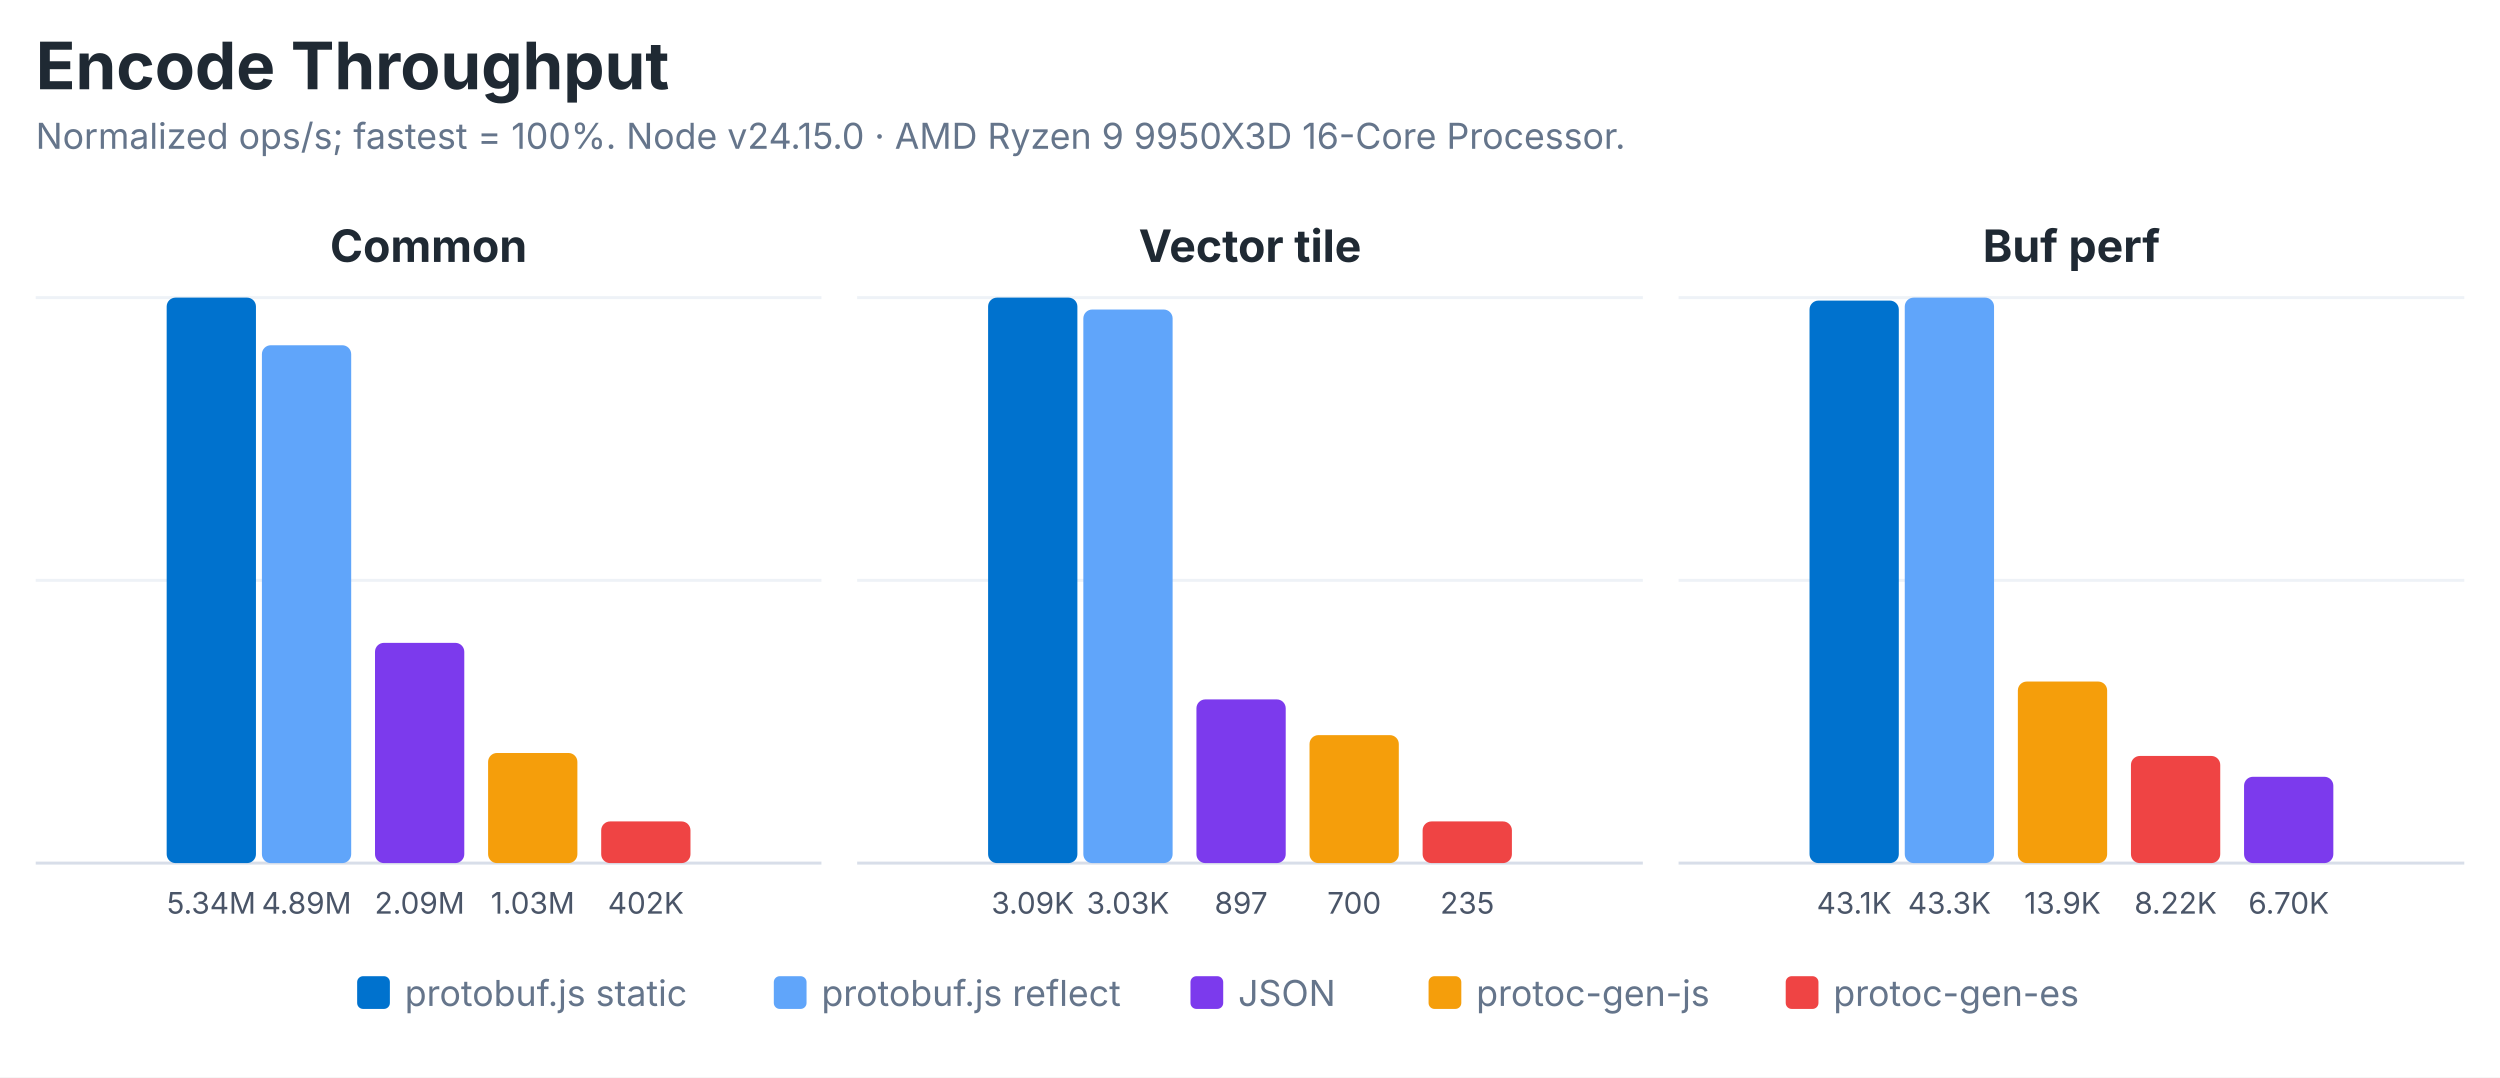
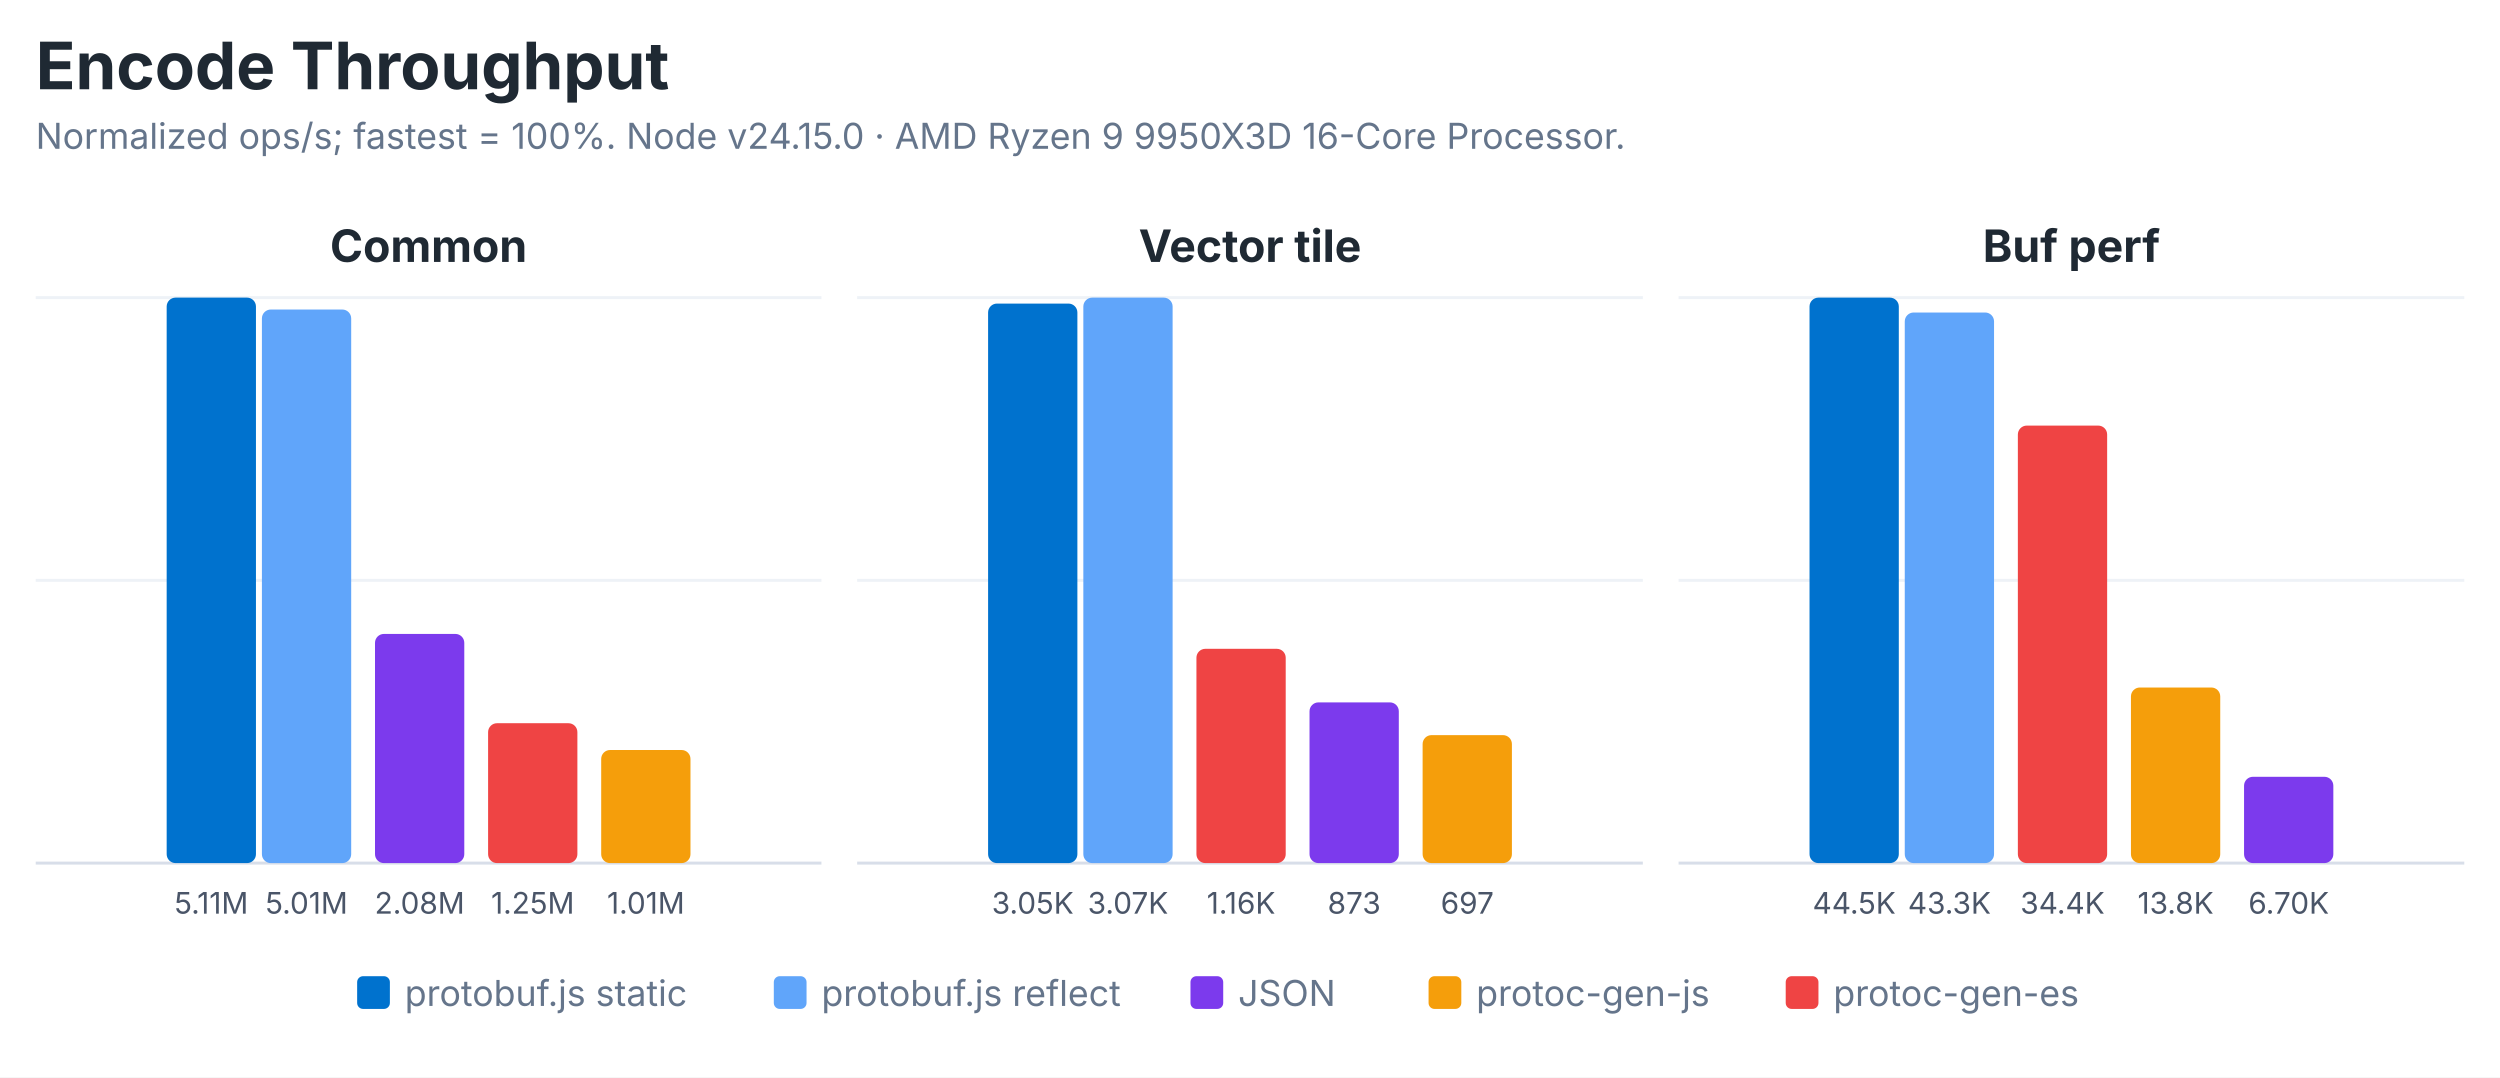
<svg xmlns="http://www.w3.org/2000/svg" width="840" height="362" viewBox="0 0 840 362" role="img" aria-labelledby="title desc">
  <style>
text{font-family:-apple-system,BlinkMacSystemFont,'Segoe UI',sans-serif;fill:#1f2933}
.title{font-size:22px;font-weight:700}.meta,.legend{font-size:12px;fill:#65758b}.case{font-size:15px;font-weight:700}.value{font-size:10px;fill:#4a5568}.axis{stroke:#d8dee9;stroke-width:1}.grid{stroke:#eef2f7;stroke-width:1}.bar{rx:3;ry:3}
</style>
  <rect width="100%" height="100%" fill="#ffffff" />
  <text x="12" y="30" class="title">Encode Throughput</text>
  <text x="12" y="50" class="meta">Normalized ops/s; fastest = 100%. Node v24.15.0 · AMD Ryzen 9 9950X3D 16-Core Processor.</text>
  <text x="144" y="88" text-anchor="middle" class="case">Common</text>
  <line x1="12" y1="290" x2="276" y2="290" class="axis" />
  <line x1="12" y1="195" x2="276" y2="195" class="grid" />
  <line x1="12" y1="100" x2="276" y2="100" class="grid" />
  <rect x="56" y="100" width="30" height="190" class="bar" fill="#0072ce" />
-   <text x="71" y="307" text-anchor="middle" class="value">5.34M</text>
-   <rect x="88" y="116" width="30" height="174" class="bar" fill="#60a5fa" />
-   <text x="103" y="307" text-anchor="middle" class="value">4.89M</text>
-   <rect x="126" y="216" width="30" height="74" class="bar" fill="#7c3aed" />
-   <text x="141" y="307" text-anchor="middle" class="value">2.09M</text>
-   <rect x="164" y="253" width="30" height="37" class="bar" fill="#f59e0b" />
-   <text x="179" y="307" text-anchor="middle" class="value">1.03M</text>
-   <rect x="202" y="276" width="30" height="14" class="bar" fill="#ef4444" />
-   <text x="217" y="307" text-anchor="middle" class="value">402K</text>
+   <text x="71" y="307" text-anchor="middle" class="value">5.11M</text>
+   <rect x="88" y="104" width="30" height="186" class="bar" fill="#60a5fa" />
+   <text x="103" y="307" text-anchor="middle" class="value">5.01M</text>
+   <rect x="126" y="213" width="30" height="77" class="bar" fill="#7c3aed" />
+   <text x="141" y="307" text-anchor="middle" class="value">2.08M</text>
+   <rect x="164" y="243" width="30" height="47" class="bar" fill="#ef4444" />
+   <text x="179" y="307" text-anchor="middle" class="value">1.25M</text>
+   <rect x="202" y="252" width="30" height="38" class="bar" fill="#f59e0b" />
+   <text x="217" y="307" text-anchor="middle" class="value">1.01M</text>
  <text x="420" y="88" text-anchor="middle" class="case">Vector tile</text>
  <line x1="288" y1="290" x2="552" y2="290" class="axis" />
  <line x1="288" y1="195" x2="552" y2="195" class="grid" />
  <line x1="288" y1="100" x2="552" y2="100" class="grid" />
-   <rect x="332" y="100" width="30" height="190" class="bar" fill="#0072ce" />
-   <text x="347" y="307" text-anchor="middle" class="value">3.09K</text>
-   <rect x="364" y="104" width="30" height="186" class="bar" fill="#60a5fa" />
-   <text x="379" y="307" text-anchor="middle" class="value">3.03K</text>
-   <rect x="402" y="235" width="30" height="55" class="bar" fill="#7c3aed" />
-   <text x="417" y="307" text-anchor="middle" class="value">897</text>
-   <rect x="440" y="247" width="30" height="43" class="bar" fill="#f59e0b" />
-   <text x="455" y="307" text-anchor="middle" class="value">700</text>
-   <rect x="478" y="276" width="30" height="14" class="bar" fill="#ef4444" />
-   <text x="493" y="307" text-anchor="middle" class="value">235</text>
+   <rect x="332" y="102" width="30" height="188" class="bar" fill="#0072ce" />
+   <text x="347" y="307" text-anchor="middle" class="value">3.05K</text>
+   <rect x="364" y="100" width="30" height="190" class="bar" fill="#60a5fa" />
+   <text x="379" y="307" text-anchor="middle" class="value">3.07K</text>
+   <rect x="402" y="218" width="30" height="72" class="bar" fill="#ef4444" />
+   <text x="417" y="307" text-anchor="middle" class="value">1.16K</text>
+   <rect x="440" y="236" width="30" height="54" class="bar" fill="#7c3aed" />
+   <text x="455" y="307" text-anchor="middle" class="value">873</text>
+   <rect x="478" y="247" width="30" height="43" class="bar" fill="#f59e0b" />
+   <text x="493" y="307" text-anchor="middle" class="value">697</text>
  <text x="696" y="88" text-anchor="middle" class="case">Buf perf</text>
  <line x1="564" y1="290" x2="828" y2="290" class="axis" />
  <line x1="564" y1="195" x2="828" y2="195" class="grid" />
  <line x1="564" y1="100" x2="828" y2="100" class="grid" />
-   <rect x="608" y="101" width="30" height="189" class="bar" fill="#0072ce" />
-   <text x="623" y="307" text-anchor="middle" class="value">43.1K</text>
-   <rect x="640" y="100" width="30" height="190" class="bar" fill="#60a5fa" />
+   <rect x="608" y="100" width="30" height="190" class="bar" fill="#0072ce" />
+   <text x="623" y="307" text-anchor="middle" class="value">44.5K</text>
+   <rect x="640" y="105" width="30" height="185" class="bar" fill="#60a5fa" />
  <text x="655" y="307" text-anchor="middle" class="value">43.3K</text>
-   <rect x="678" y="229" width="30" height="61" class="bar" fill="#f59e0b" />
-   <text x="693" y="307" text-anchor="middle" class="value">13.9K</text>
-   <rect x="716" y="254" width="30" height="36" class="bar" fill="#ef4444" />
-   <text x="731" y="307" text-anchor="middle" class="value">8.22K</text>
+   <rect x="678" y="143" width="30" height="147" class="bar" fill="#ef4444" />
+   <text x="693" y="307" text-anchor="middle" class="value">34.4K</text>
+   <rect x="716" y="231" width="30" height="59" class="bar" fill="#f59e0b" />
+   <text x="731" y="307" text-anchor="middle" class="value">13.8K</text>
  <rect x="754" y="261" width="30" height="29" class="bar" fill="#7c3aed" />
  <text x="769" y="307" text-anchor="middle" class="value">6.70K</text>
  <rect x="120" y="328" width="11" height="11" rx="2" ry="2" fill="#0072ce" />
  <text x="136" y="338" class="legend">protobuf.js static</text>
  <rect x="260" y="328" width="11" height="11" rx="2" ry="2" fill="#60a5fa" />
  <text x="276" y="338" class="legend">protobuf.js reflect</text>
  <rect x="400" y="328" width="11" height="11" rx="2" ry="2" fill="#7c3aed" />
  <text x="416" y="338" class="legend">JSON</text>
  <rect x="480" y="328" width="11" height="11" rx="2" ry="2" fill="#f59e0b" />
  <text x="496" y="338" class="legend">protoc-gen-js</text>
  <rect x="600" y="328" width="11" height="11" rx="2" ry="2" fill="#ef4444" />
  <text x="616" y="338" class="legend">protoc-gen-es</text>
</svg>
